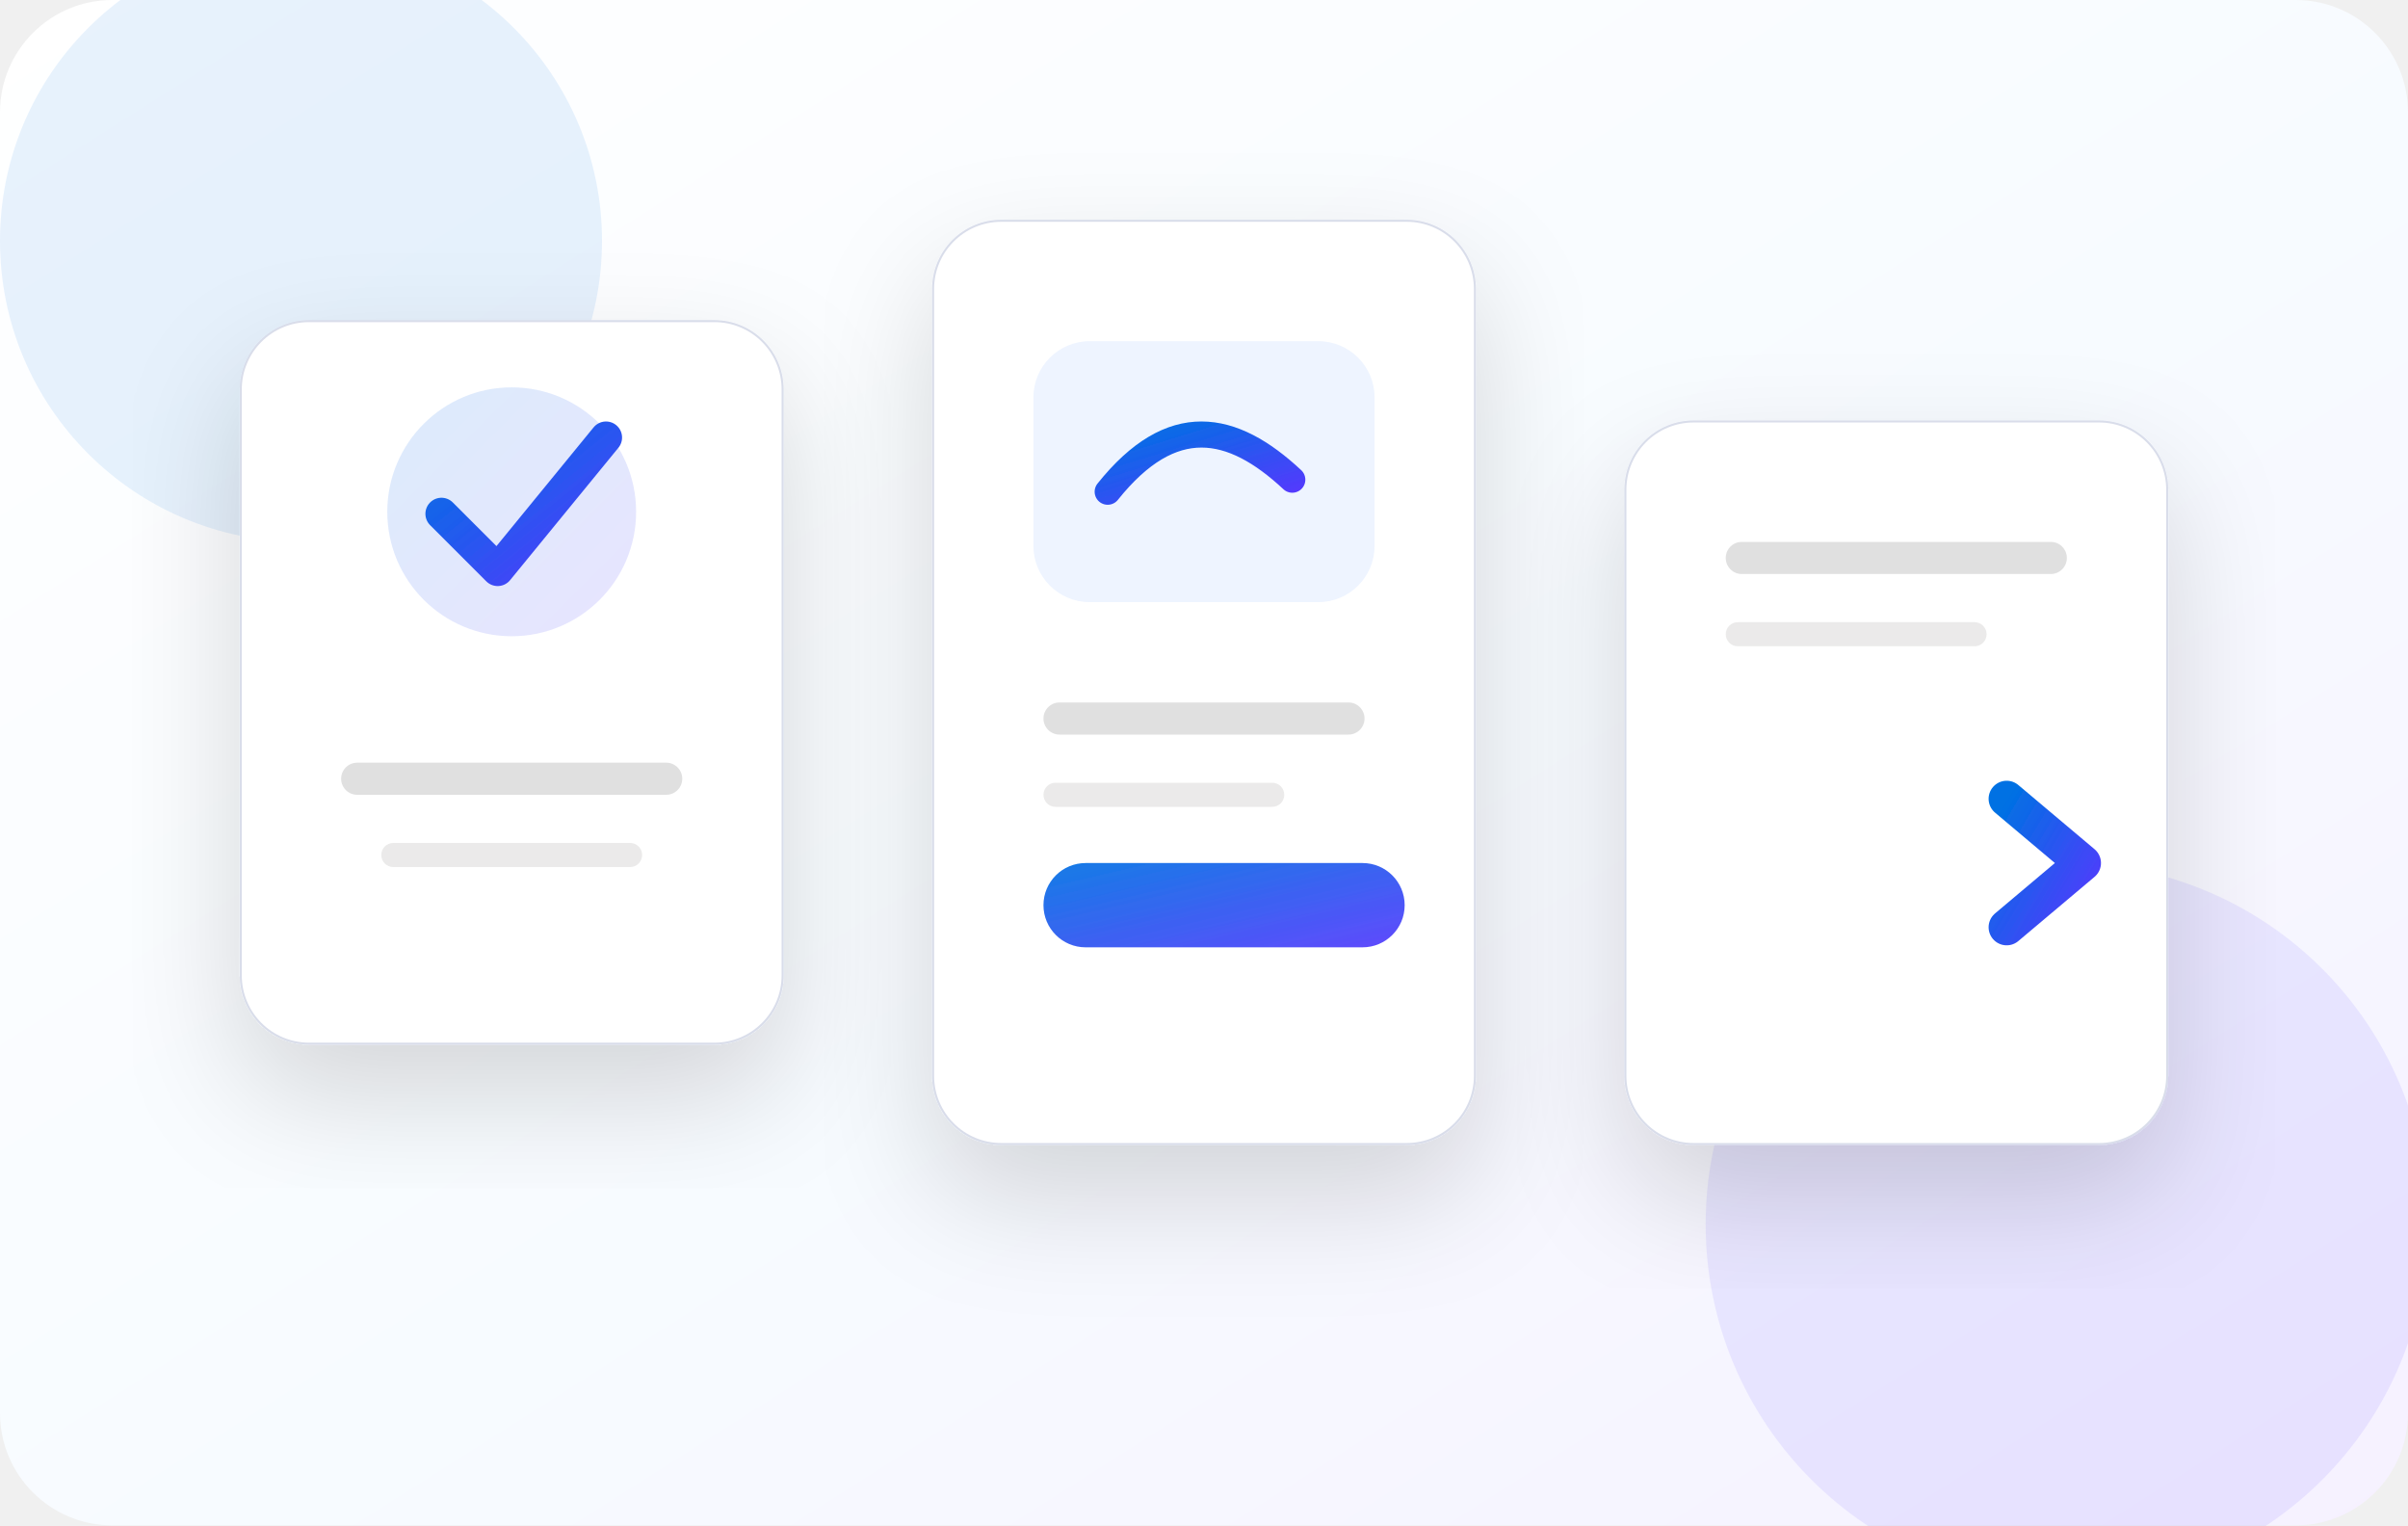
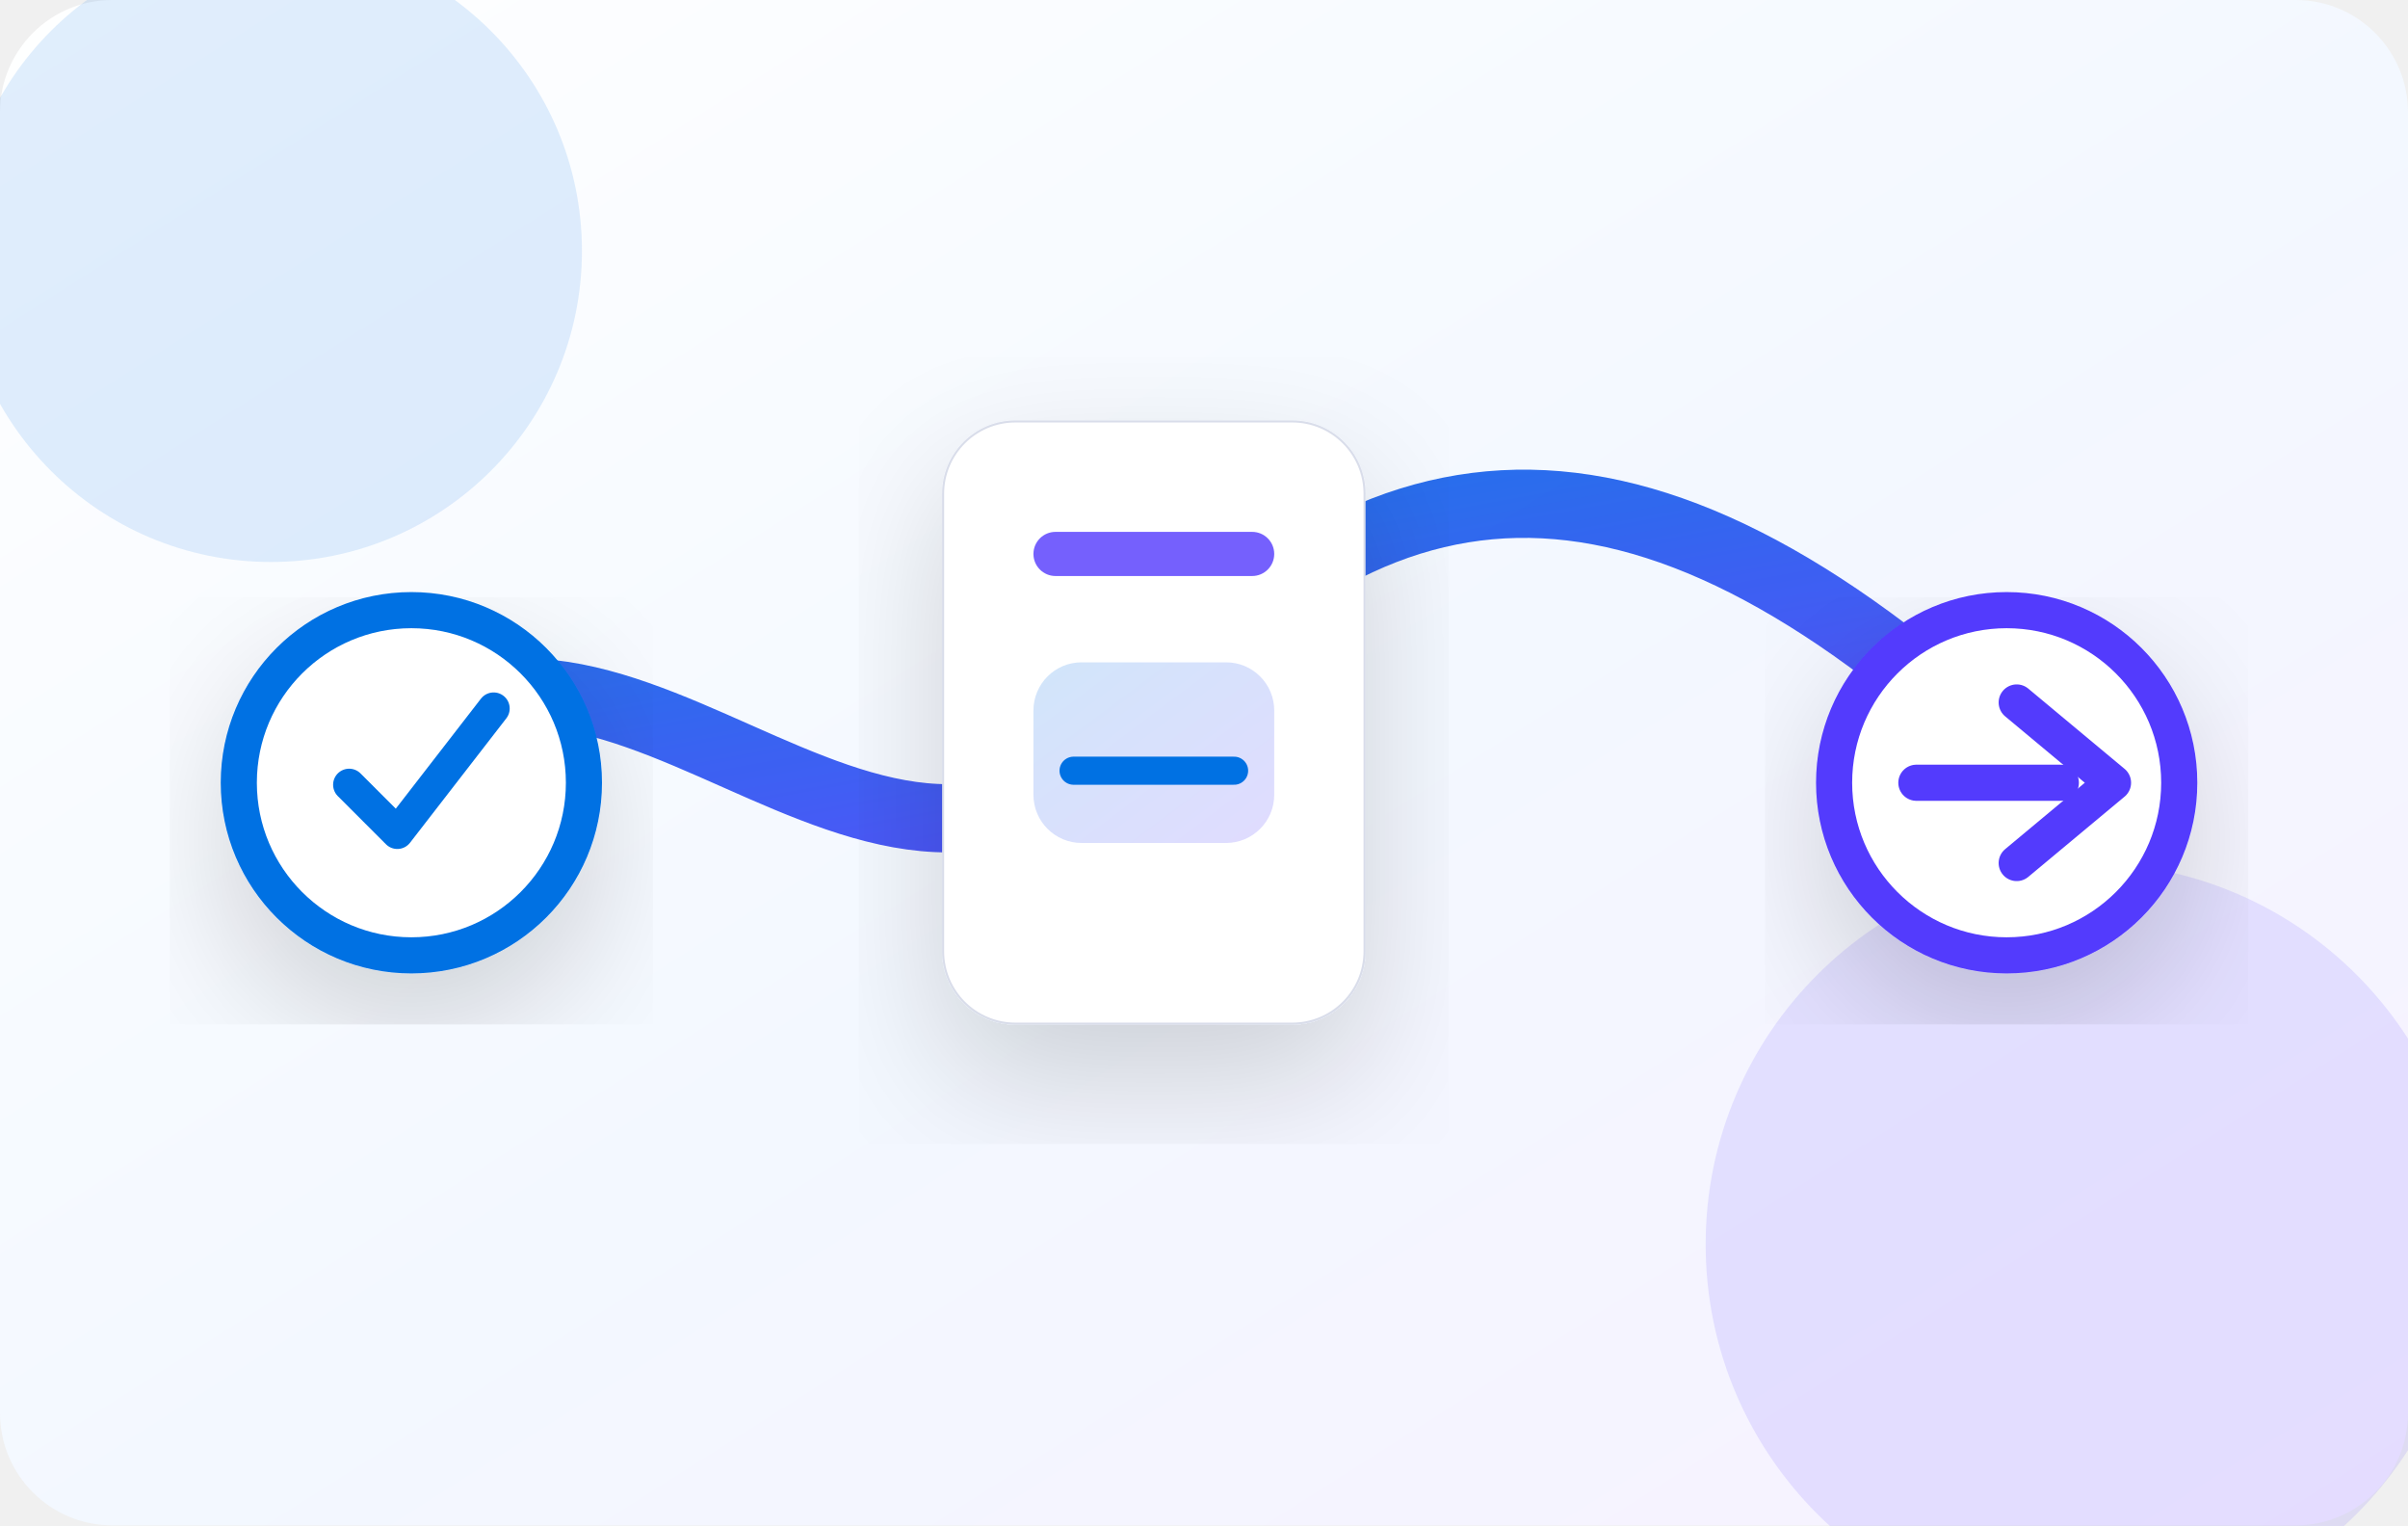
<svg xmlns="http://www.w3.org/2000/svg" viewBox="0 0 1200 760" role="img" aria-labelledby="title desc">
  <defs>
    <linearGradient id="bg" x1="0" y1="0" x2="1" y2="1">
-       <stop stop-color="#fff" />
-       <stop offset=".55" stop-color="#f7fbff" />
-       <stop offset="1" stop-color="#f6f1ff" />
+       <stop stop-color="#ffffff" />
+       <stop offset=".52" stop-color="#f3f8ff" />
+       <stop offset="1" stop-color="#f7f1ff" />
    </linearGradient>
    <linearGradient id="a" x1="0" y1="0" x2="1" y2="1">
      <stop stop-color="#0071e3" />
      <stop offset="1" stop-color="#533afd" />
    </linearGradient>
    <filter id="s" x="-20%" y="-20%" width="140%" height="140%">
-       <feDropShadow dx="0" dy="26" stdDeviation="30" flood-color="#1d1d1f" flood-opacity=".15" />
+       <feDropShadow dx="0" dy="28" stdDeviation="34" flood-color="#1d1d1f" flood-opacity=".16" />
    </filter>
  </defs>
  <rect width="1200" height="760" rx="56" fill="url(#bg)" />
-   <circle cx="150" cy="120" r="150" fill="#0071e3" opacity=".09" />
-   <circle cx="1030" cy="610" r="180" fill="#533afd" opacity=".09" />
+   <circle cx="135" cy="125" r="155" fill="#0071e3" opacity=".12" />
+   <circle cx="1040" cy="620" r="190" fill="#533afd" opacity=".12" />
+   <path d="M170 390C300 245 435 510 565 360S830 210 1015 390" fill="none" stroke="url(#a)" stroke-width="34" stroke-linecap="round" opacity=".92" />
  <g filter="url(#s)">
-     <rect x="120" y="160" width="270" height="360" rx="34" fill="#fff" stroke="#d9ddea" />
-     <circle cx="255" cy="255" r="62" fill="url(#a)" opacity=".14" />
-     <path d="M220 256l28 28 54-66" fill="none" stroke="url(#a)" stroke-width="16" stroke-linecap="round" stroke-linejoin="round" />
-     <rect x="170" y="380" width="170" height="16" rx="8" fill="#1d1d1f" opacity=".14" />
-     <rect x="190" y="420" width="130" height="12" rx="6" fill="#615d59" opacity=".13" />
+     <circle cx="205" cy="390" r="86" fill="#fff" stroke="#0071e3" stroke-width="18" />
+     <path d="M174 391l24 24 48-62" fill="none" stroke="#0071e3" stroke-width="16" stroke-linecap="round" stroke-linejoin="round" />
  </g>
  <g filter="url(#s)">
-     <rect x="465" y="110" width="270" height="460" rx="34" fill="#fff" stroke="#d9ddea" />
-     <rect x="515" y="170" width="170" height="130" rx="28" fill="#eef4ff" />
-     <path d="M552 245c32-40 62-34 92-6" fill="none" stroke="url(#a)" stroke-width="13" stroke-linecap="round" />
-     <rect x="520" y="350" width="160" height="16" rx="8" fill="#1d1d1f" opacity=".14" />
-     <rect x="520" y="390" width="120" height="12" rx="6" fill="#615d59" opacity=".13" />
-     <rect x="520" y="430" width="180" height="42" rx="21" fill="url(#a)" opacity=".92" />
+     <rect x="470" y="210" width="210" height="300" rx="36" fill="#fff" stroke="#d9ddea" />
+     <rect x="515" y="265" width="120" height="22" rx="11" fill="#533afd" opacity=".8" />
+     <rect x="515" y="330" width="120" height="90" rx="24" fill="url(#a)" opacity=".18" />
+     <path d="M535 384h80" stroke="#0071e3" stroke-width="14" stroke-linecap="round" />
  </g>
  <g filter="url(#s)">
-     <rect x="810" y="210" width="270" height="360" rx="34" fill="#fff" stroke="#d9ddea" />
-     <path d="M875 430h145" stroke="url(#a)" stroke-width="18" stroke-linecap="round" />
-     <path d="M1000 398l38 32-38 32" fill="none" stroke="url(#a)" stroke-width="18" stroke-linecap="round" stroke-linejoin="round" />
-     <rect x="860" y="270" width="170" height="16" rx="8" fill="#1d1d1f" opacity=".14" />
-     <rect x="860" y="310" width="130" height="12" rx="6" fill="#615d59" opacity=".13" />
+     <circle cx="1000" cy="390" r="86" fill="#fff" stroke="#533afd" stroke-width="18" />
+     <path d="M955 390h72" stroke="#533afd" stroke-width="18" stroke-linecap="round" />
+     <path d="M1005 350l48 40-48 40" fill="none" stroke="#533afd" stroke-width="18" stroke-linecap="round" stroke-linejoin="round" />
  </g>
</svg>
